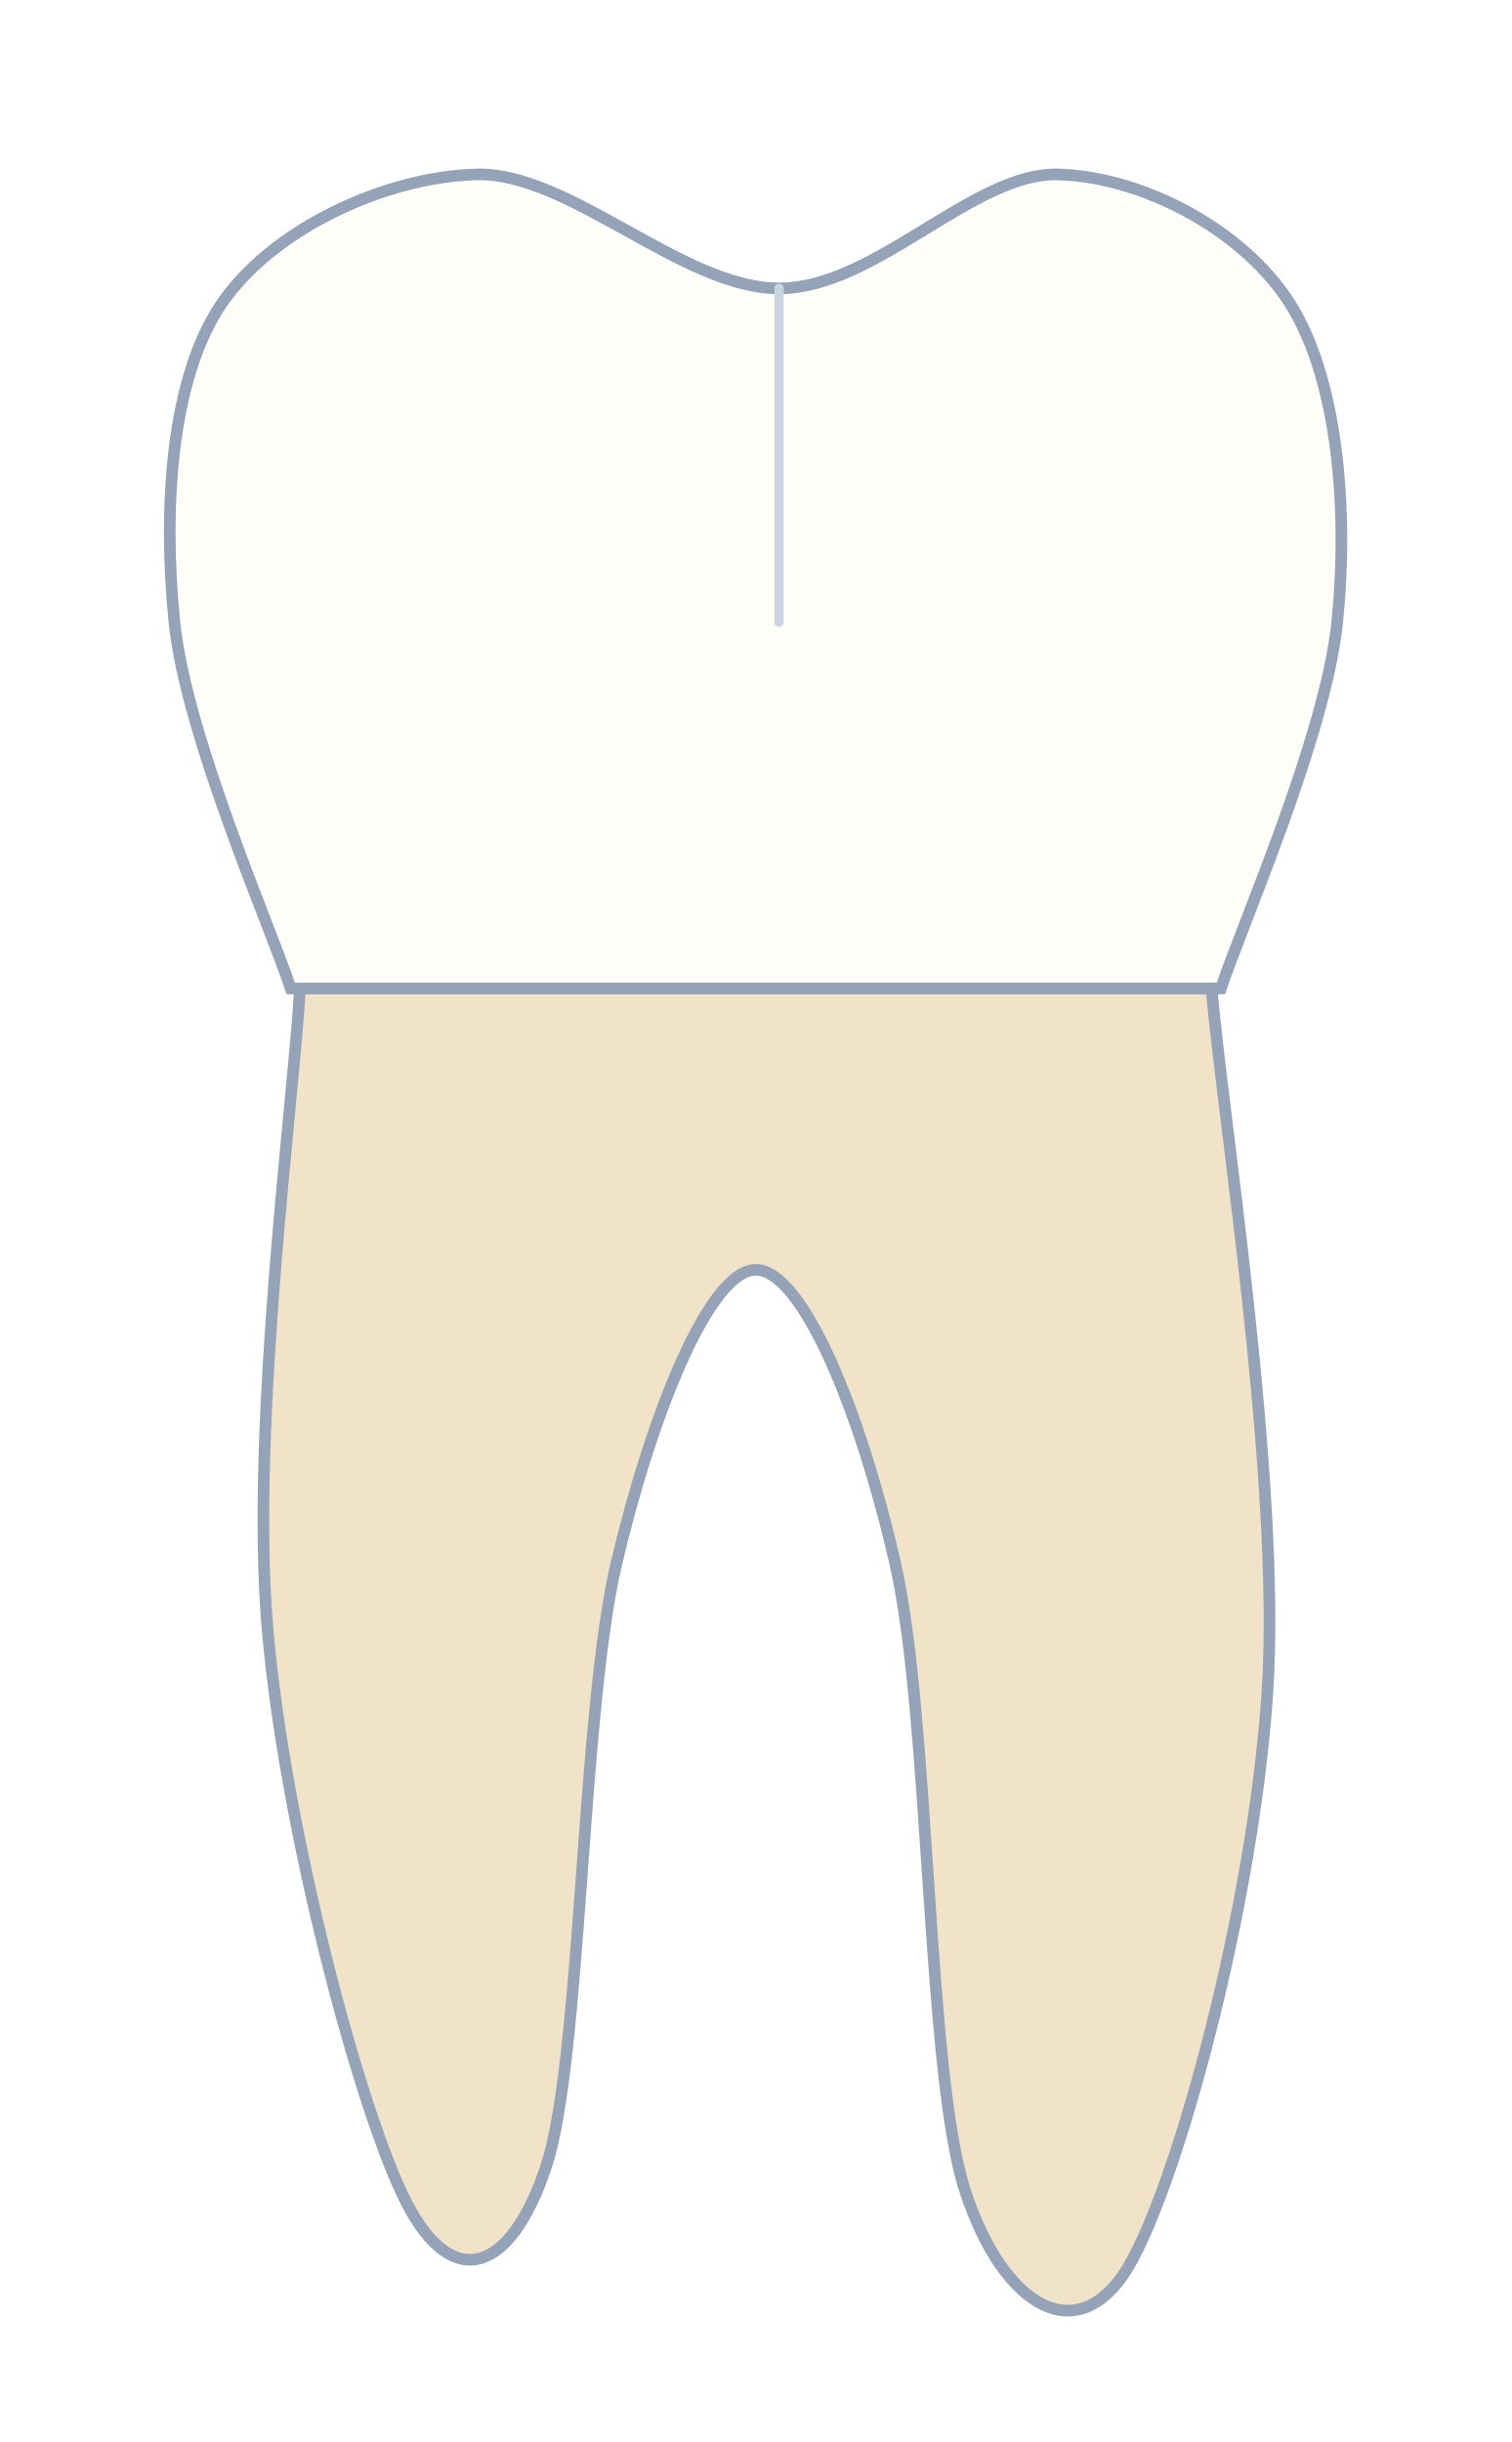
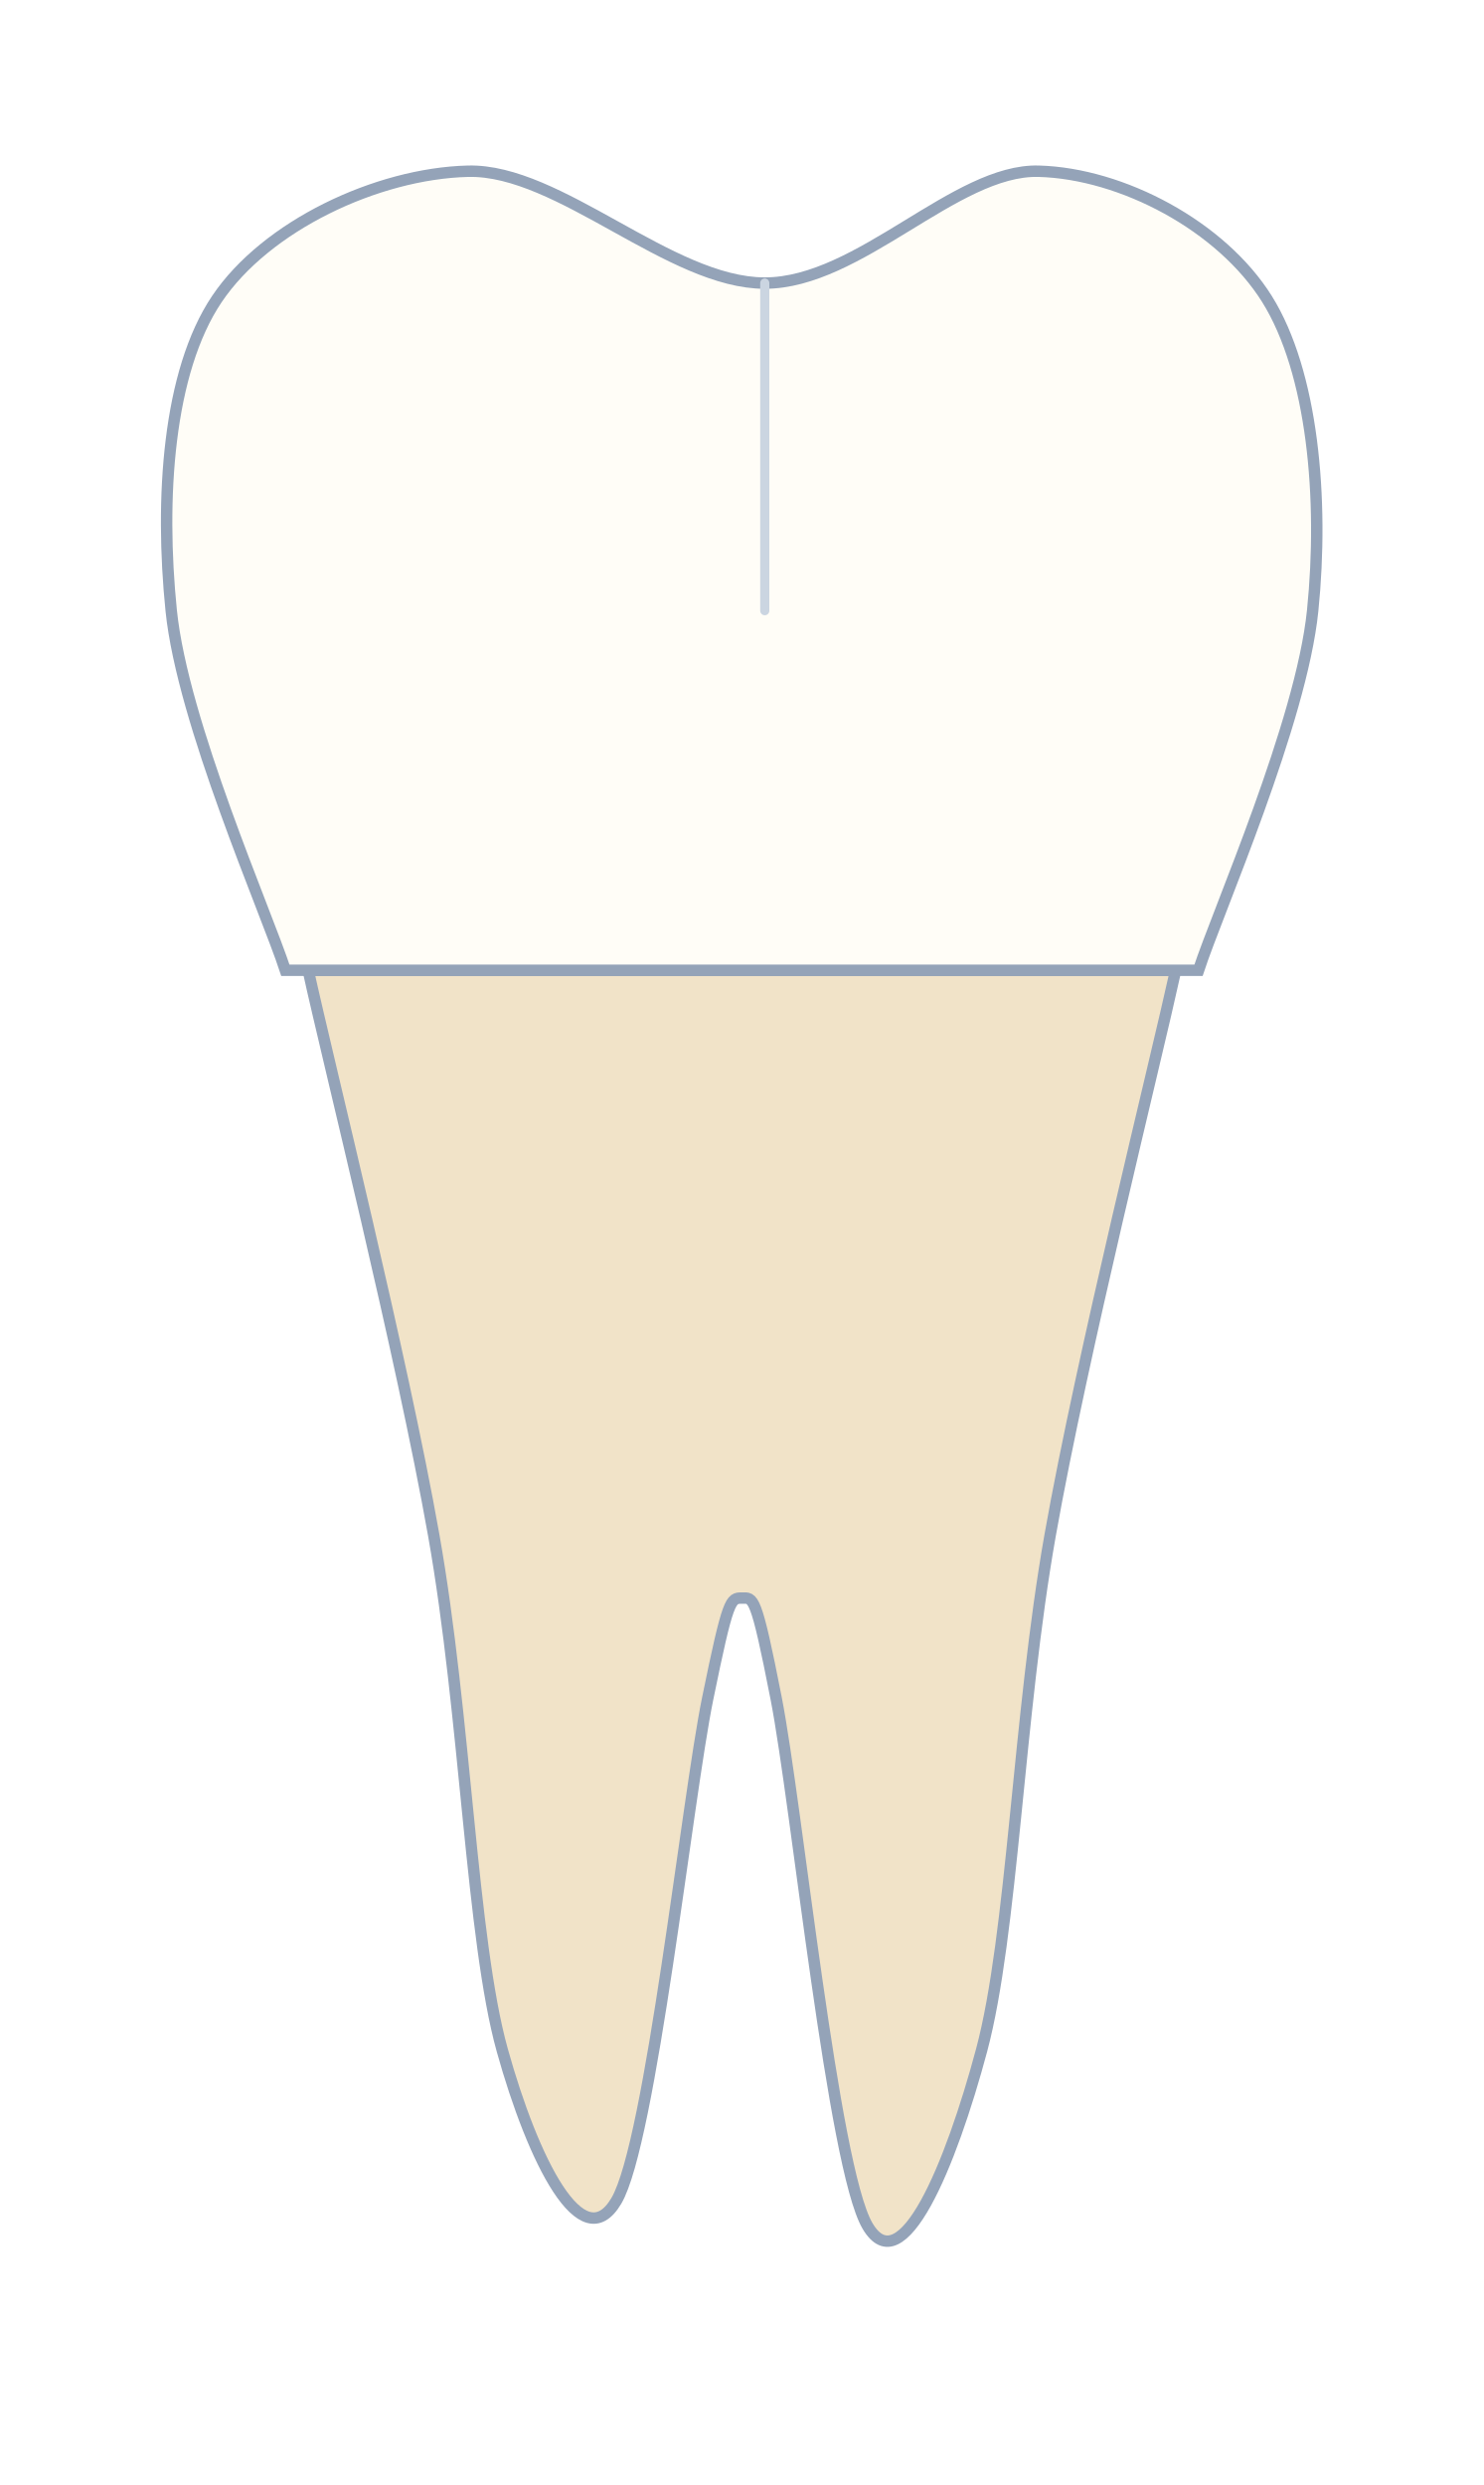
- <svg xmlns="http://www.w3.org/2000/svg" viewBox="0 0 156 252" width="156" height="252">
+ <svg xmlns="http://www.w3.org/2000/svg" viewBox="0 0 156 261.24" width="156" height="261.24">
  <g id="tooth-48" data-fdi="48">
    <g transform="matrix(-12 0 0 -12 78 102)">
-       <path d="M -3.92 0 C -4 -1.01 -4.52 -4.22 -4.4 -6.05 C -4.28 -7.88 -3.63 -10.28 -3.2 -11 C -2.77 -11.71 -2.13 -11.35 -1.8 -10.34 C -1.47 -9.33 -1.5 -6.27 -1.2 -4.95 C -0.9 -3.63 -0.4 -2.42 0 -2.42 C 0.4 -2.42 0.9 -3.67 1.2 -4.95 C 1.5 -6.23 1.5 -9.2 1.8 -10.12 C 2.1 -11.04 2.6 -11.22 3 -10.45 C 3.4 -9.68 4.05 -7.24 4.2 -5.5 C 4.35 -3.76 3.97 -0.92 3.92 0 Z" fill="#f1e3c8" stroke="#94a3b8" stroke-width="1.2" vector-effect="non-scaling-stroke" />
+       <path d="M -3.8 0 C -3.62 -0.82 -2.98 -3.37 -2.7 -4.95 C -2.42 -6.53 -2.37 -8.45 -2.1 -9.46 C -1.83 -10.47 -1.4 -11.51 -1.1 -11 C -0.8 -10.49 -0.48 -7.3 -0.3 -6.38 C -0.12 -5.46 -0.1 -5.5 0 -5.5 C 0.1 -5.5 0.12 -5.5 0.3 -6.38 C 0.48 -7.26 0.8 -10.27 1.1 -10.78 C 1.4 -11.29 1.83 -10.43 2.1 -9.46 C 2.37 -8.49 2.42 -6.53 2.7 -4.95 C 2.98 -3.37 3.62 -0.82 3.8 0 Z" fill="#f1e3c8" stroke="#94a3b8" stroke-width="1.2" vector-effect="non-scaling-stroke" />
      <path d="M -4 0 C -4.17 0.52 -4.9 2.17 -5 3.15 C -5.1 4.13 -5 5.24 -4.6 5.88 C -4.2 6.52 -3.33 6.98 -2.6 7 C -1.87 7.02 -1.03 6.02 -0.2 6.02 C 0.63 6.02 1.6 7.02 2.4 7 C 3.2 6.98 4.17 6.52 4.6 5.88 C 5.03 5.24 5.1 4.13 5 3.15 C 4.9 2.17 4.17 0.52 4 0 Z" fill="#fffdf7" stroke="#94a3b8" stroke-width="1.2" vector-effect="non-scaling-stroke" />
      <path d="M -0.2 6.02 C -0.2 5.54 -0.2 3.63 -0.2 3.15" fill="none" stroke="#cbd5e1" stroke-width="0.96" stroke-linecap="round" vector-effect="non-scaling-stroke" />
    </g>
  </g>
</svg>
